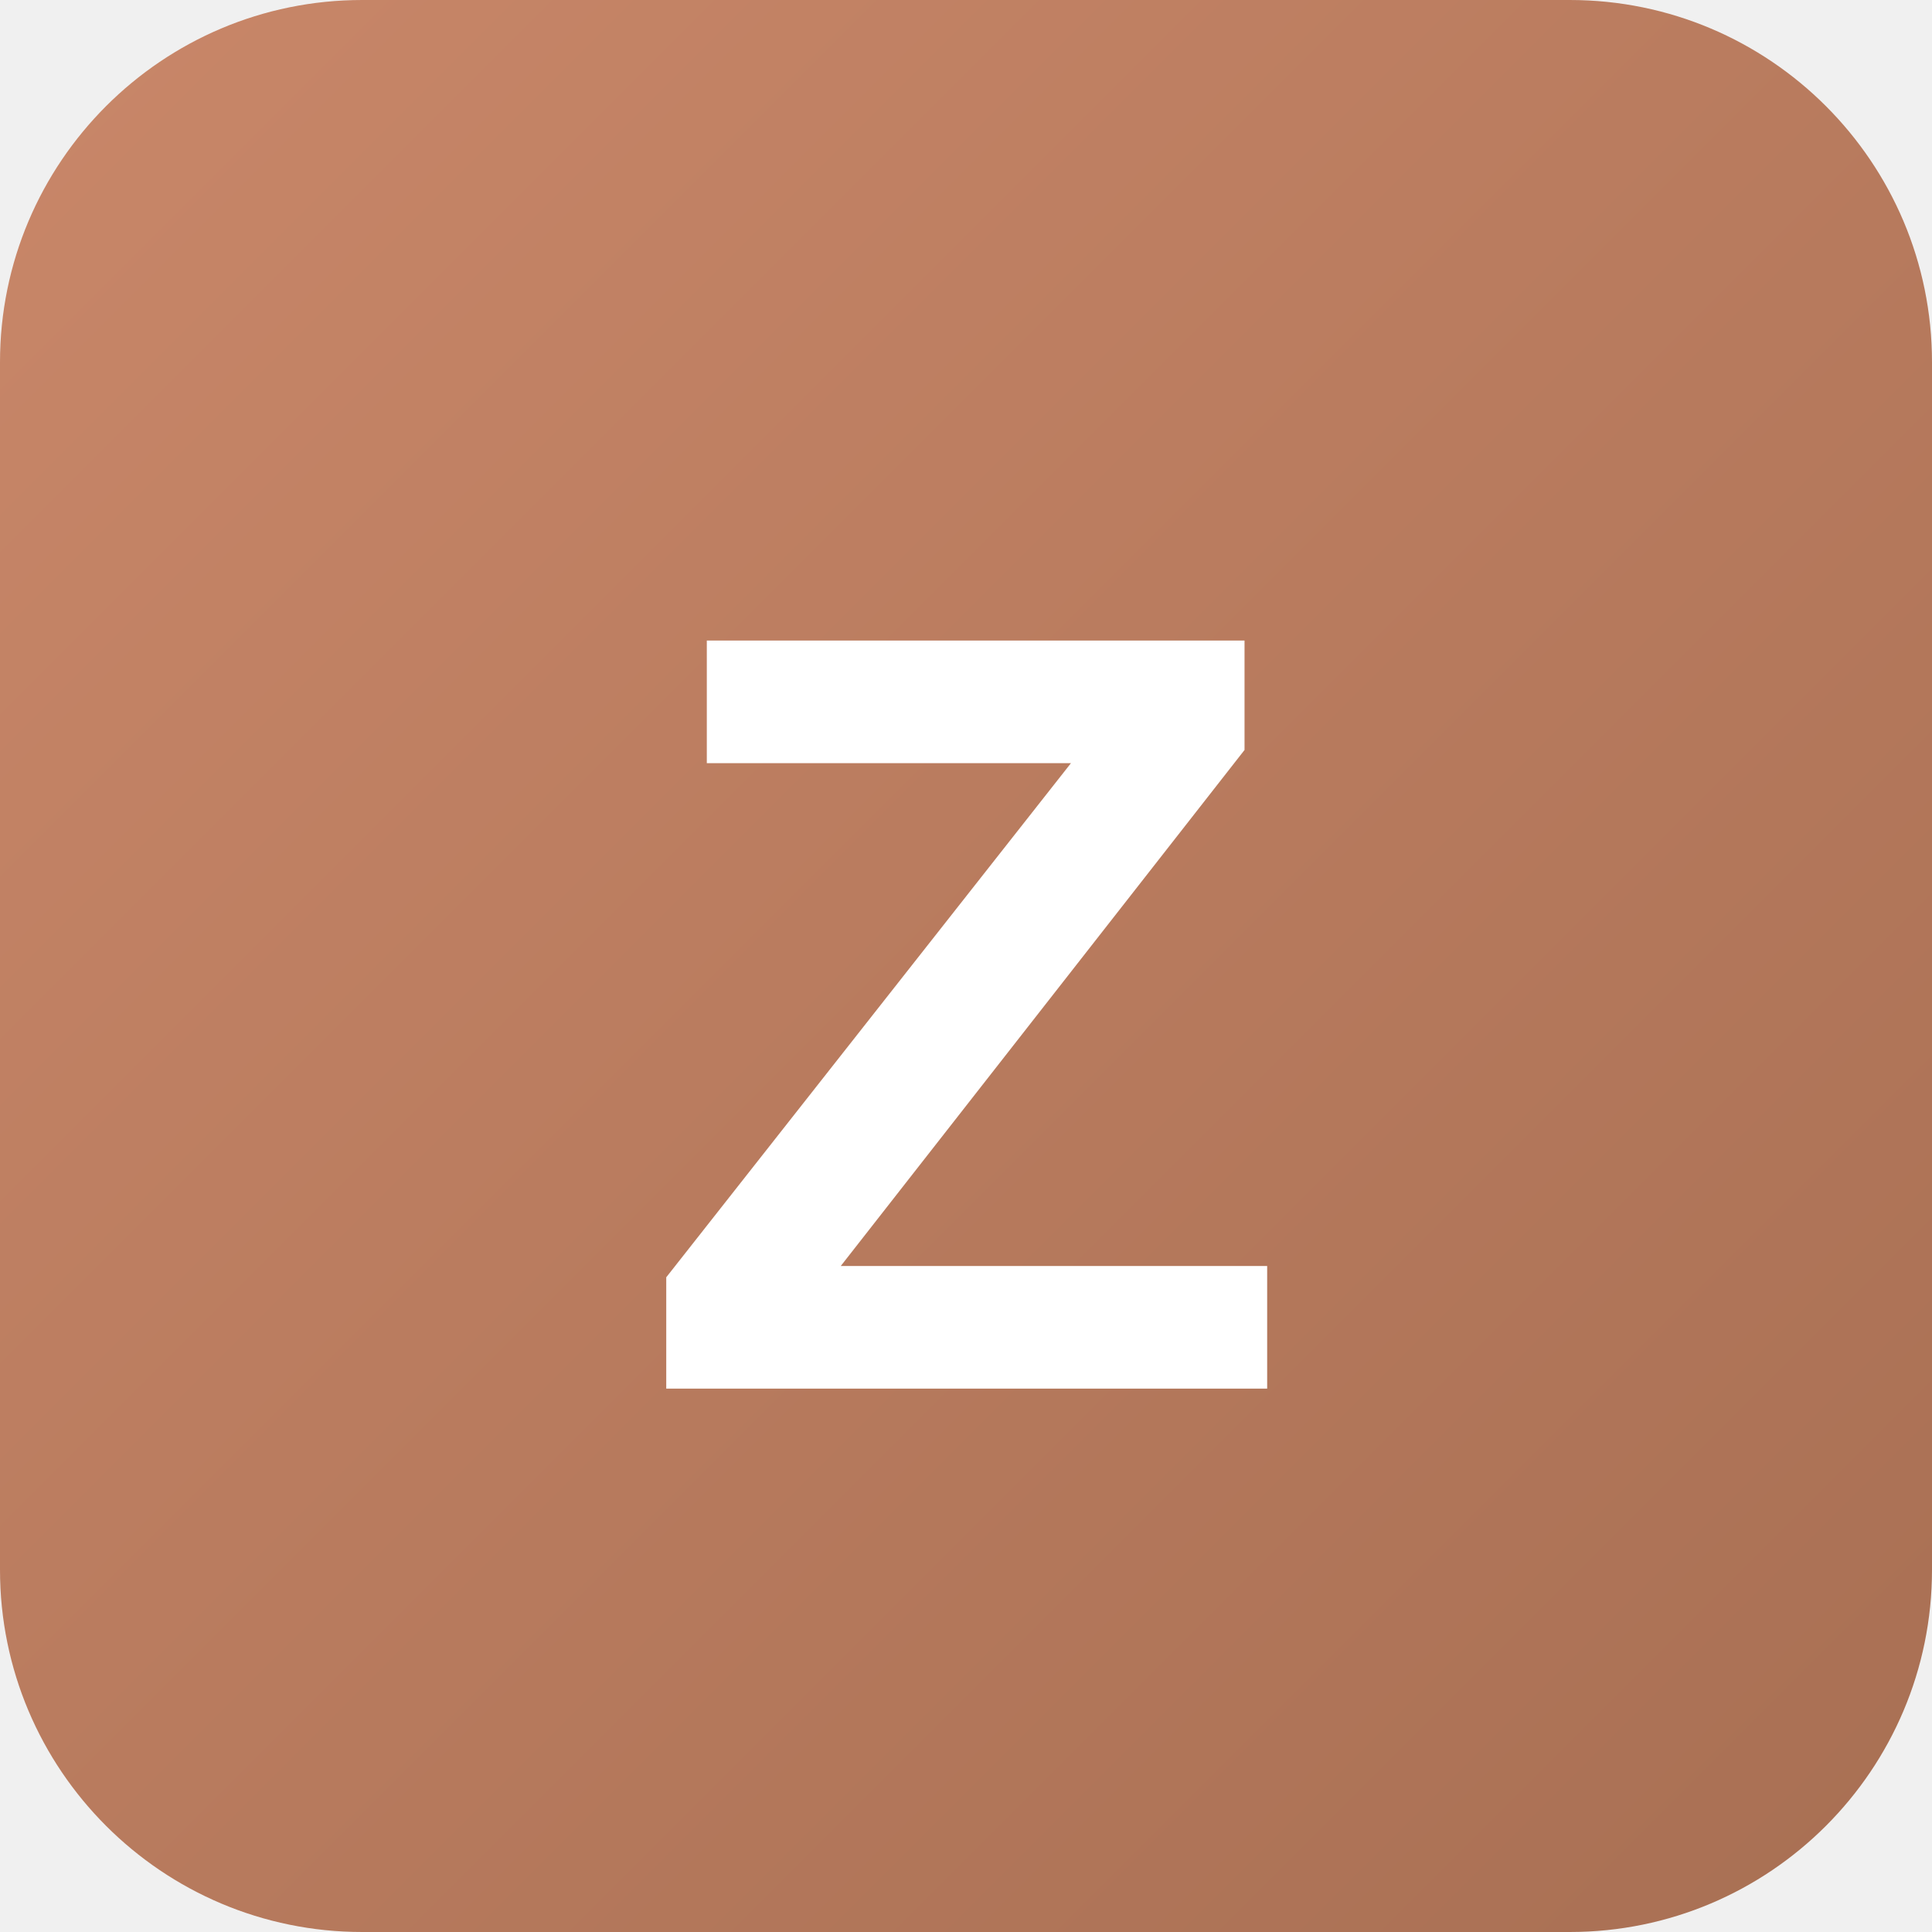
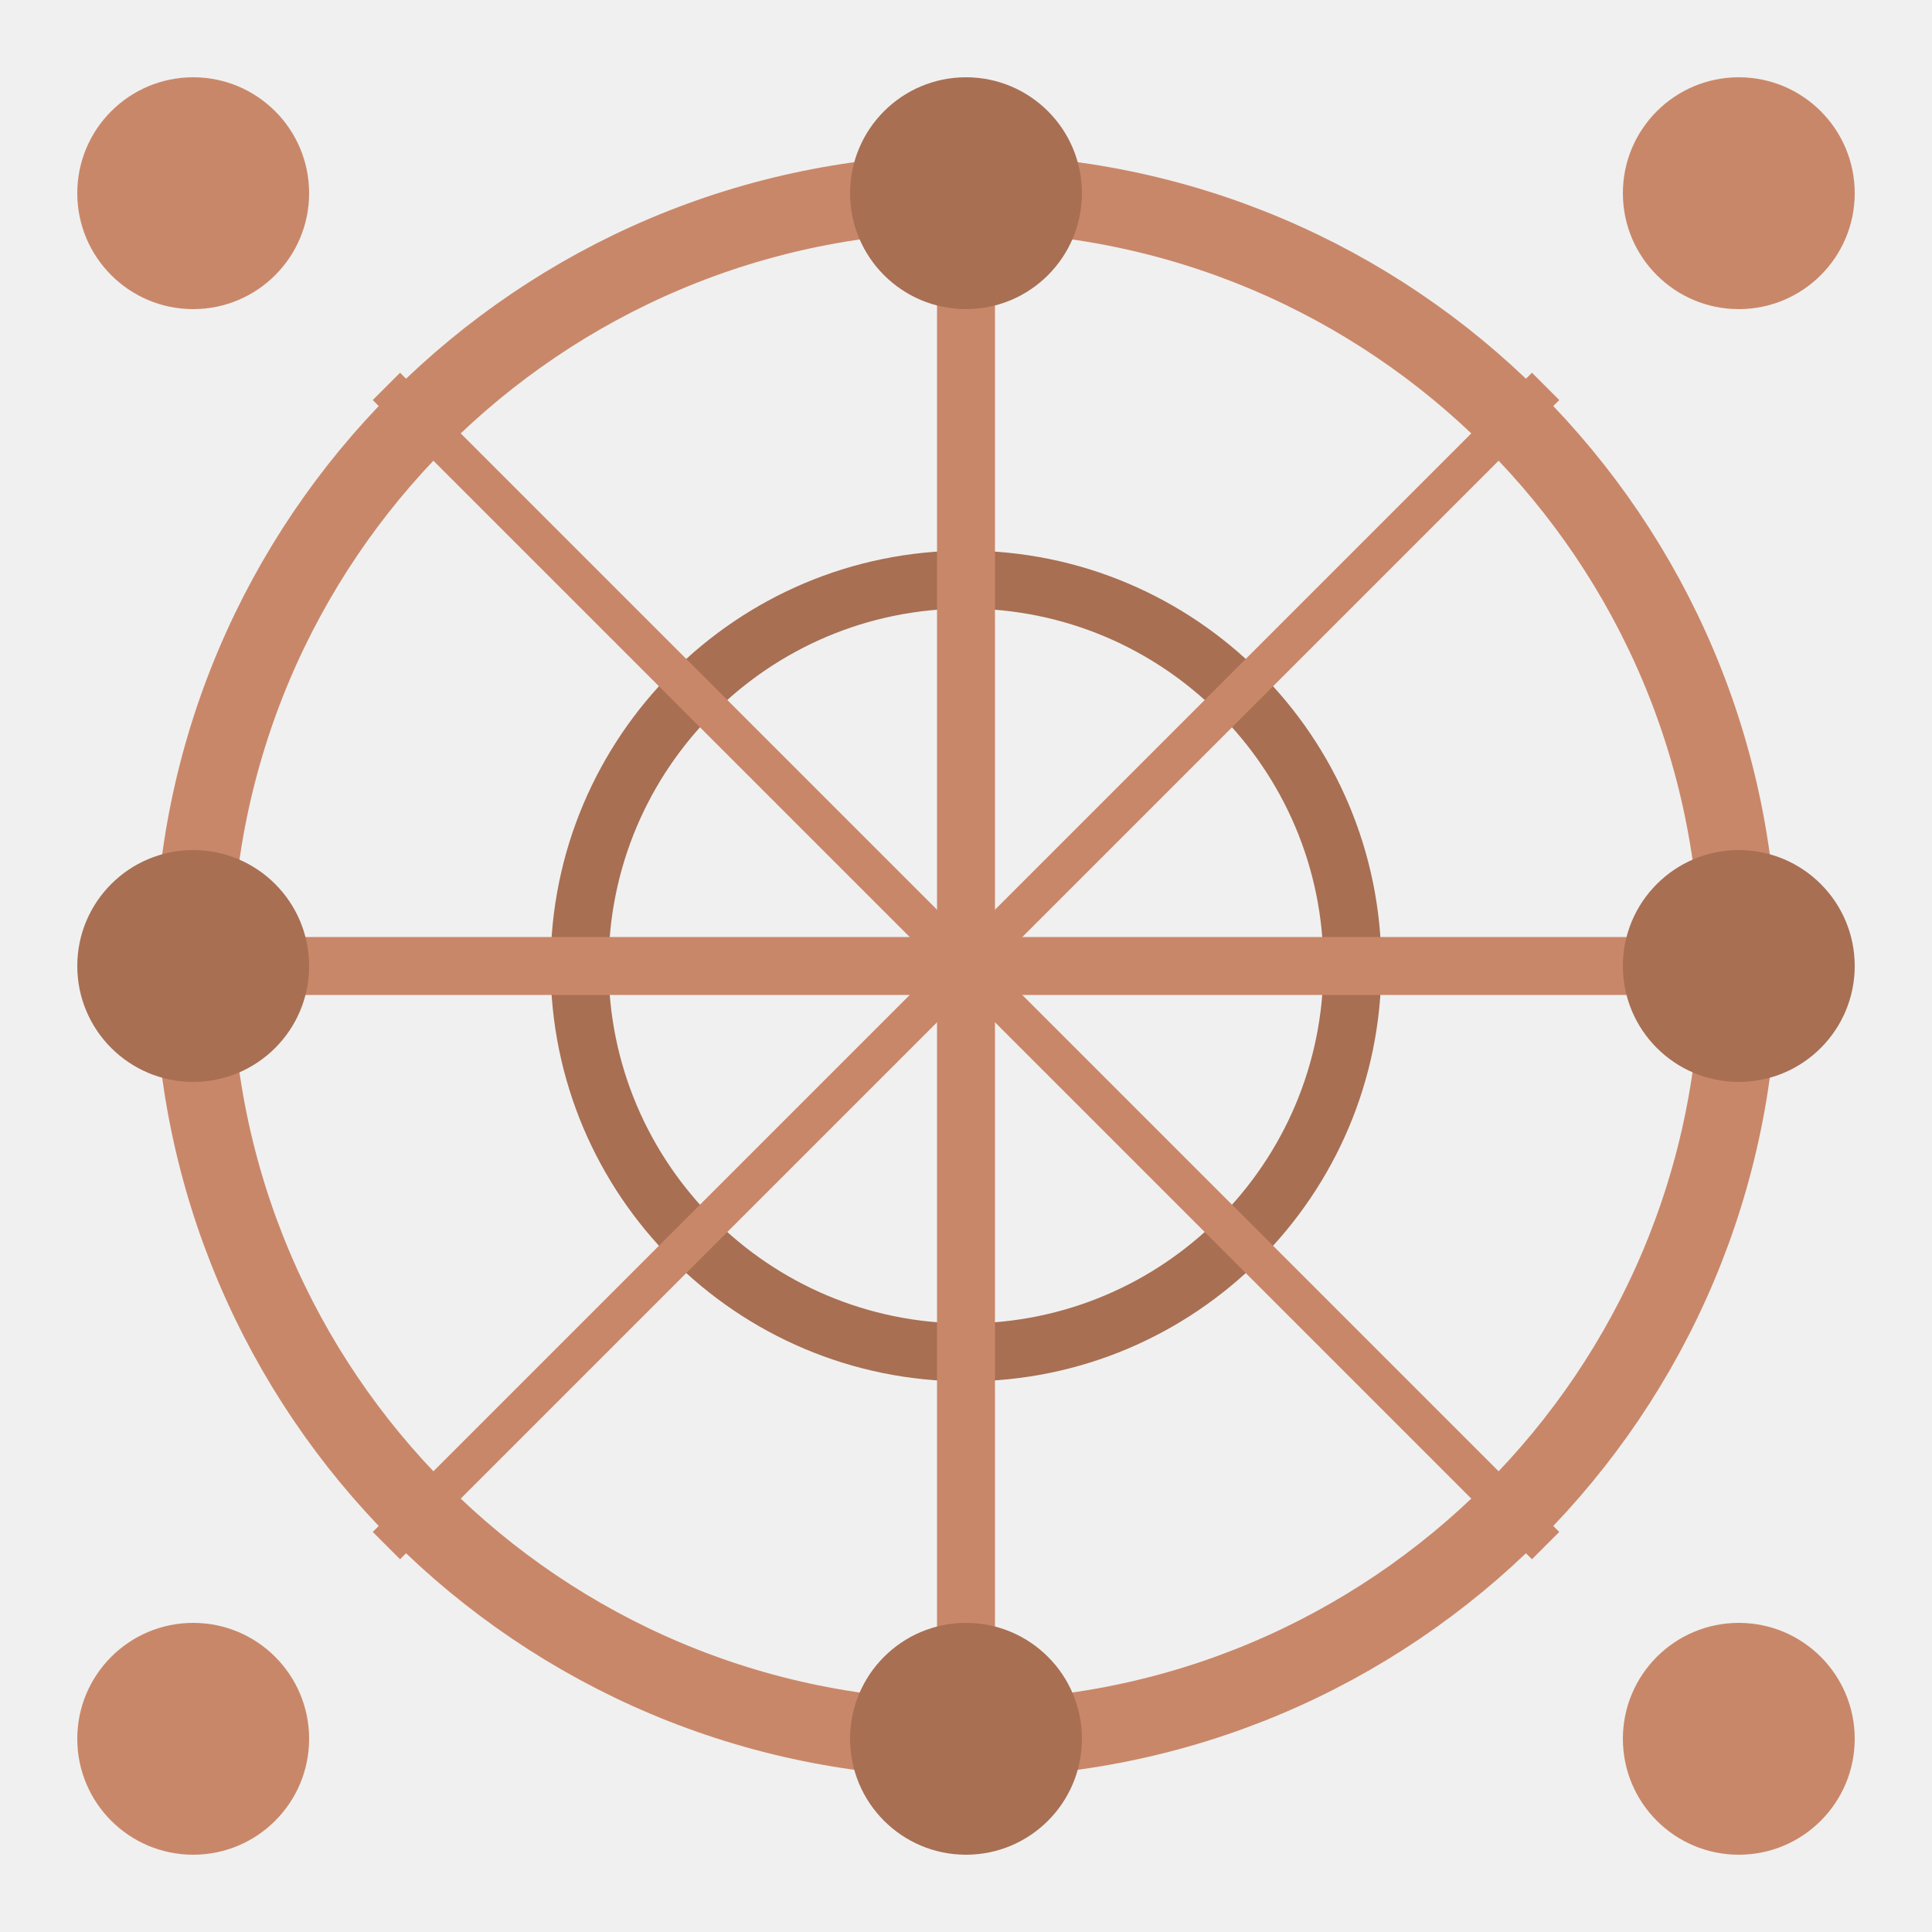
- <svg xmlns="http://www.w3.org/2000/svg" width="32" height="32">
-   <defs>
-     <linearGradient id="grad" x1="0%" y1="0%" x2="100%" y2="100%">
-       <stop offset="0%" style="stop-color:#C98769;stop-opacity:1" />
-       <stop offset="100%" style="stop-color:#A86F53;stop-opacity:1" />
-     </linearGradient>
-   </defs>
-   <rect width="32" height="32" rx="6" fill="url(#grad)" />
-   <text x="16" y="23" font-family="Arial, sans-serif" font-size="18" font-weight="bold" fill="#FFFFFF" text-anchor="middle">Z</text>
+ <svg xmlns="http://www.w3.org/2000/svg" viewBox="0 0 100 100" width="100" height="100">
+   <circle cx="50" cy="50" r="40" fill="none" stroke="#C98769" stroke-width="4" />
+   <circle cx="50" cy="50" r="20" fill="none" stroke="#A86F53" stroke-width="3" />
+   <line x1="50" y1="10" x2="50" y2="90" stroke="#C98769" stroke-width="3" />
+   <line x1="10" y1="50" x2="90" y2="50" stroke="#C98769" stroke-width="3" />
+   <line x1="20" y1="20" x2="80" y2="80" stroke="#C98769" stroke-width="2" />
+   <line x1="80" y1="20" x2="20" y2="80" stroke="#C98769" stroke-width="2" />
+   <circle cx="10" cy="10" r="6" fill="#C98769" />
+   <circle cx="90" cy="10" r="6" fill="#C98769" />
+   <circle cx="10" cy="90" r="6" fill="#C98769" />
+   <circle cx="90" cy="90" r="6" fill="#C98769" />
+   <circle cx="50" cy="10" r="6" fill="#A86F53" />
+   <circle cx="50" cy="90" r="6" fill="#A86F53" />
+   <circle cx="10" cy="50" r="6" fill="#A86F53" />
+   <circle cx="90" cy="50" r="6" fill="#A86F53" />
</svg>
